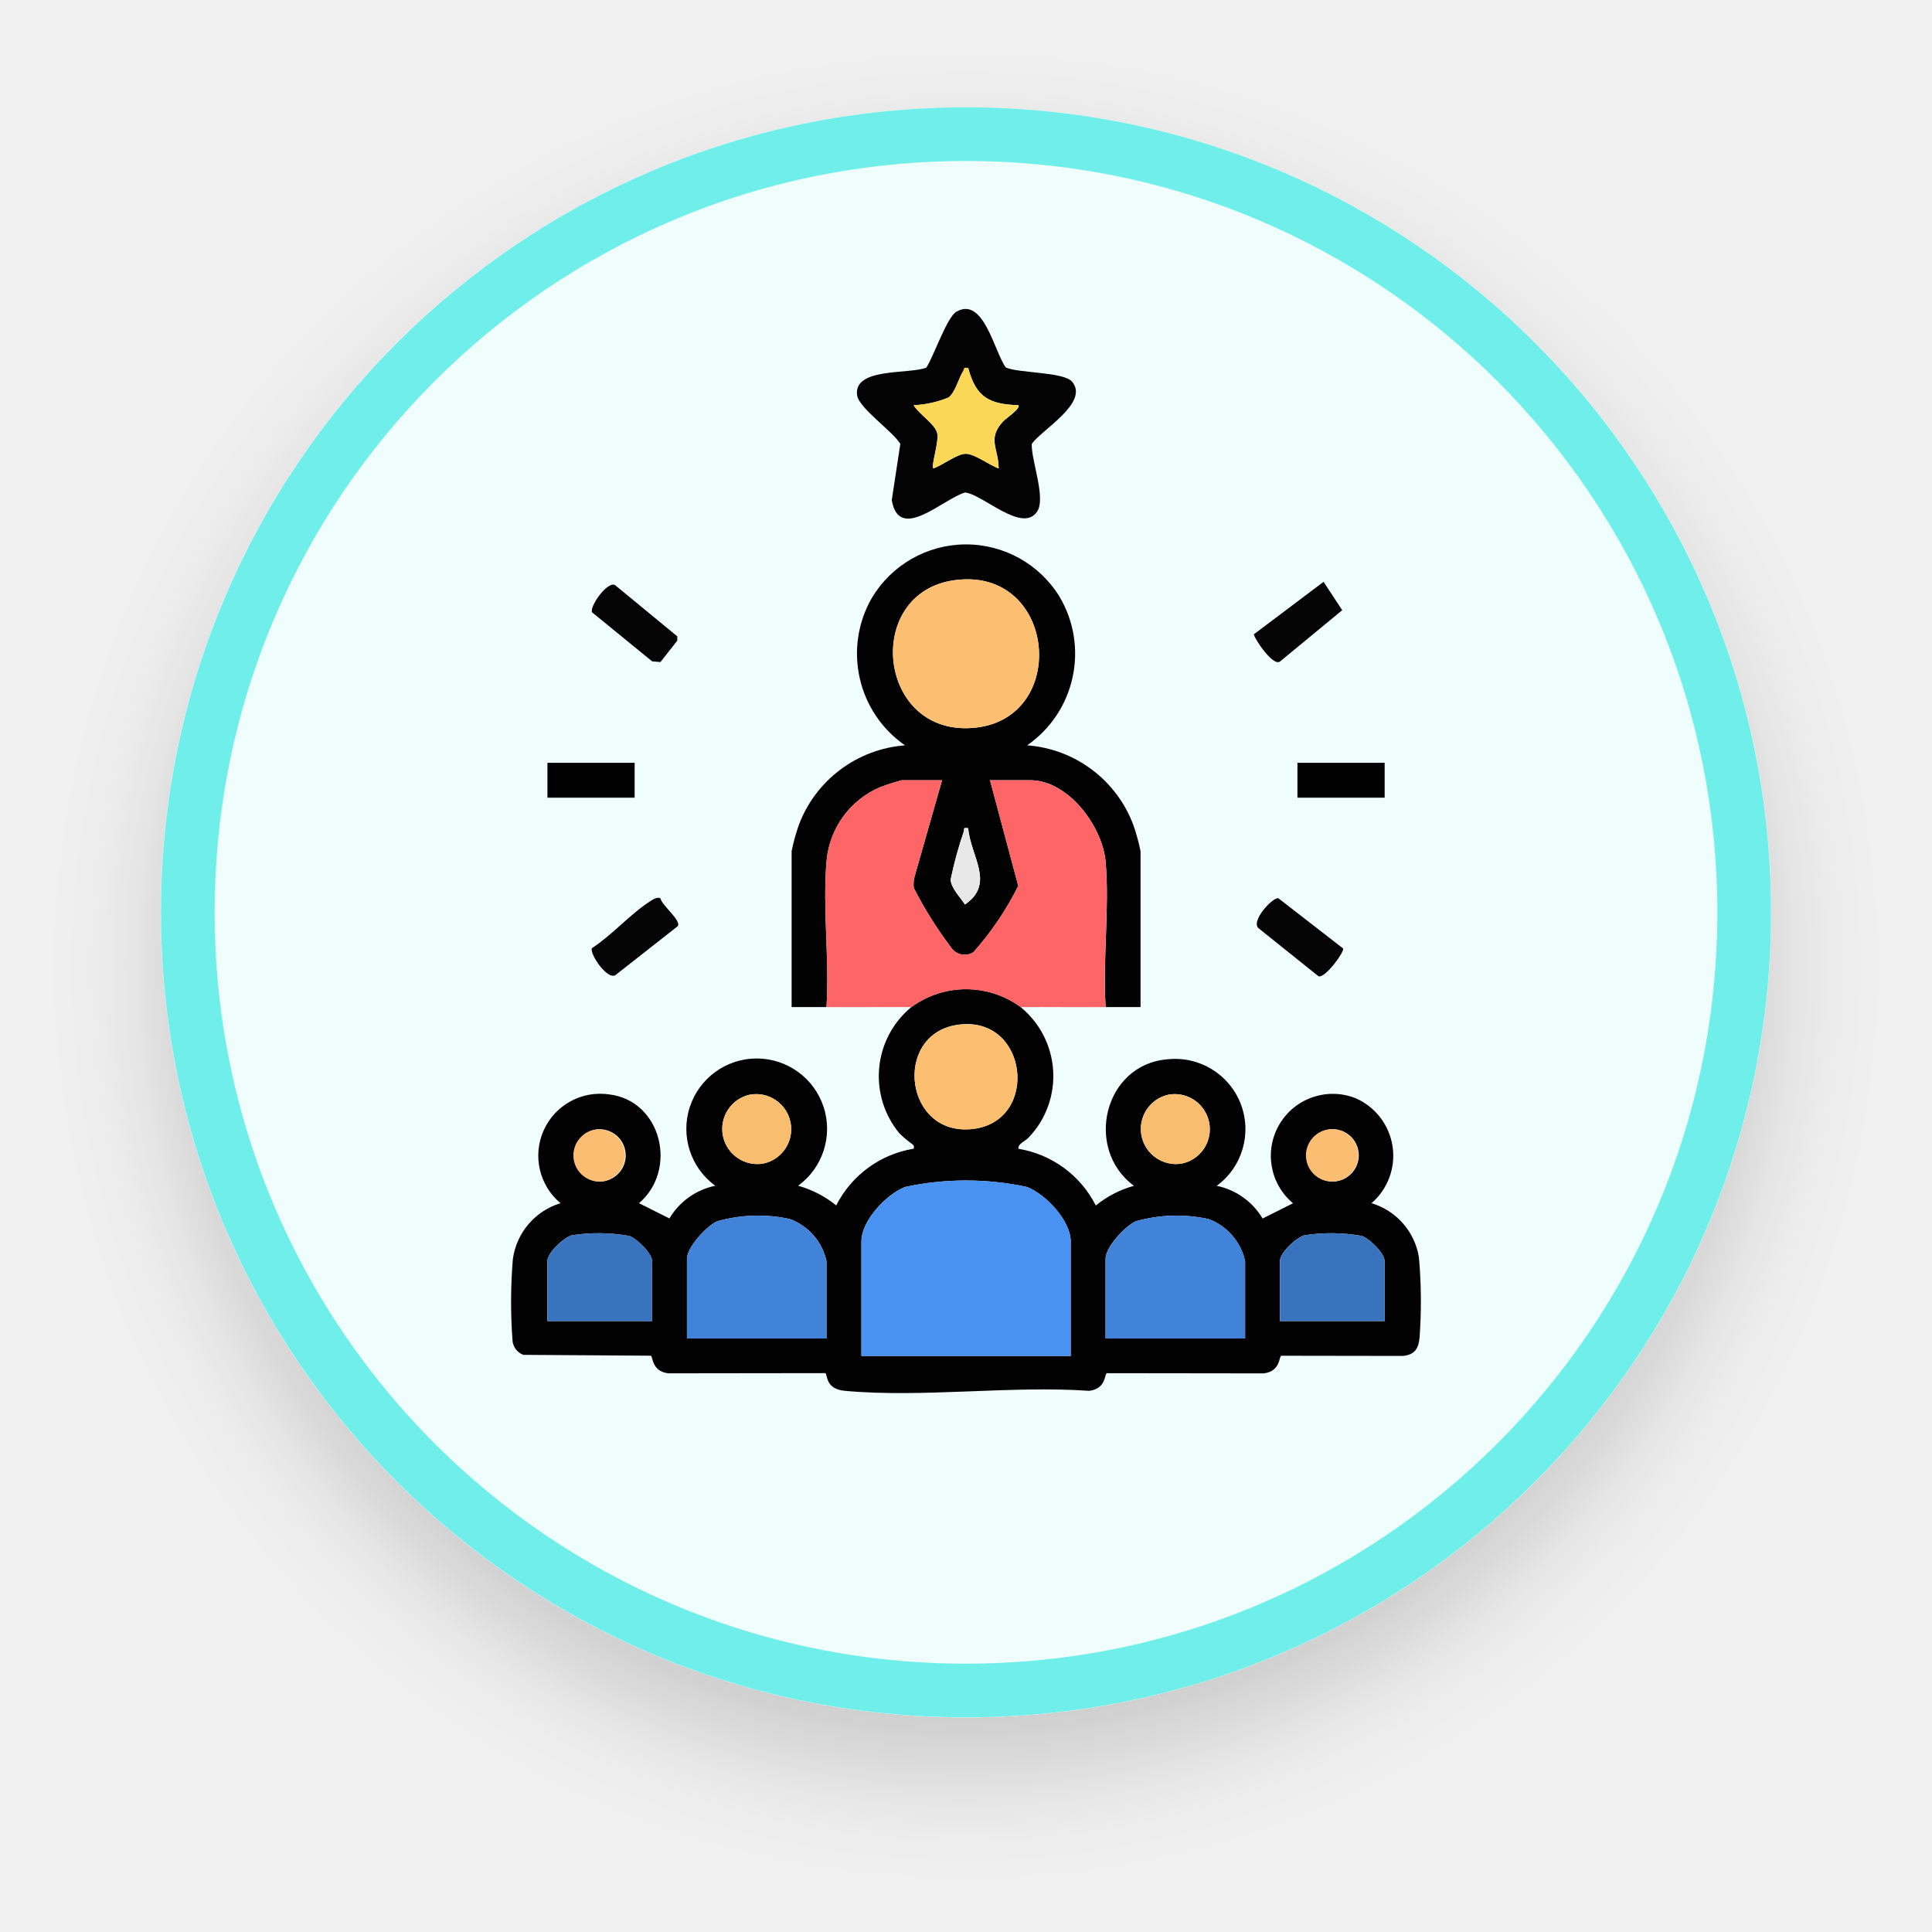
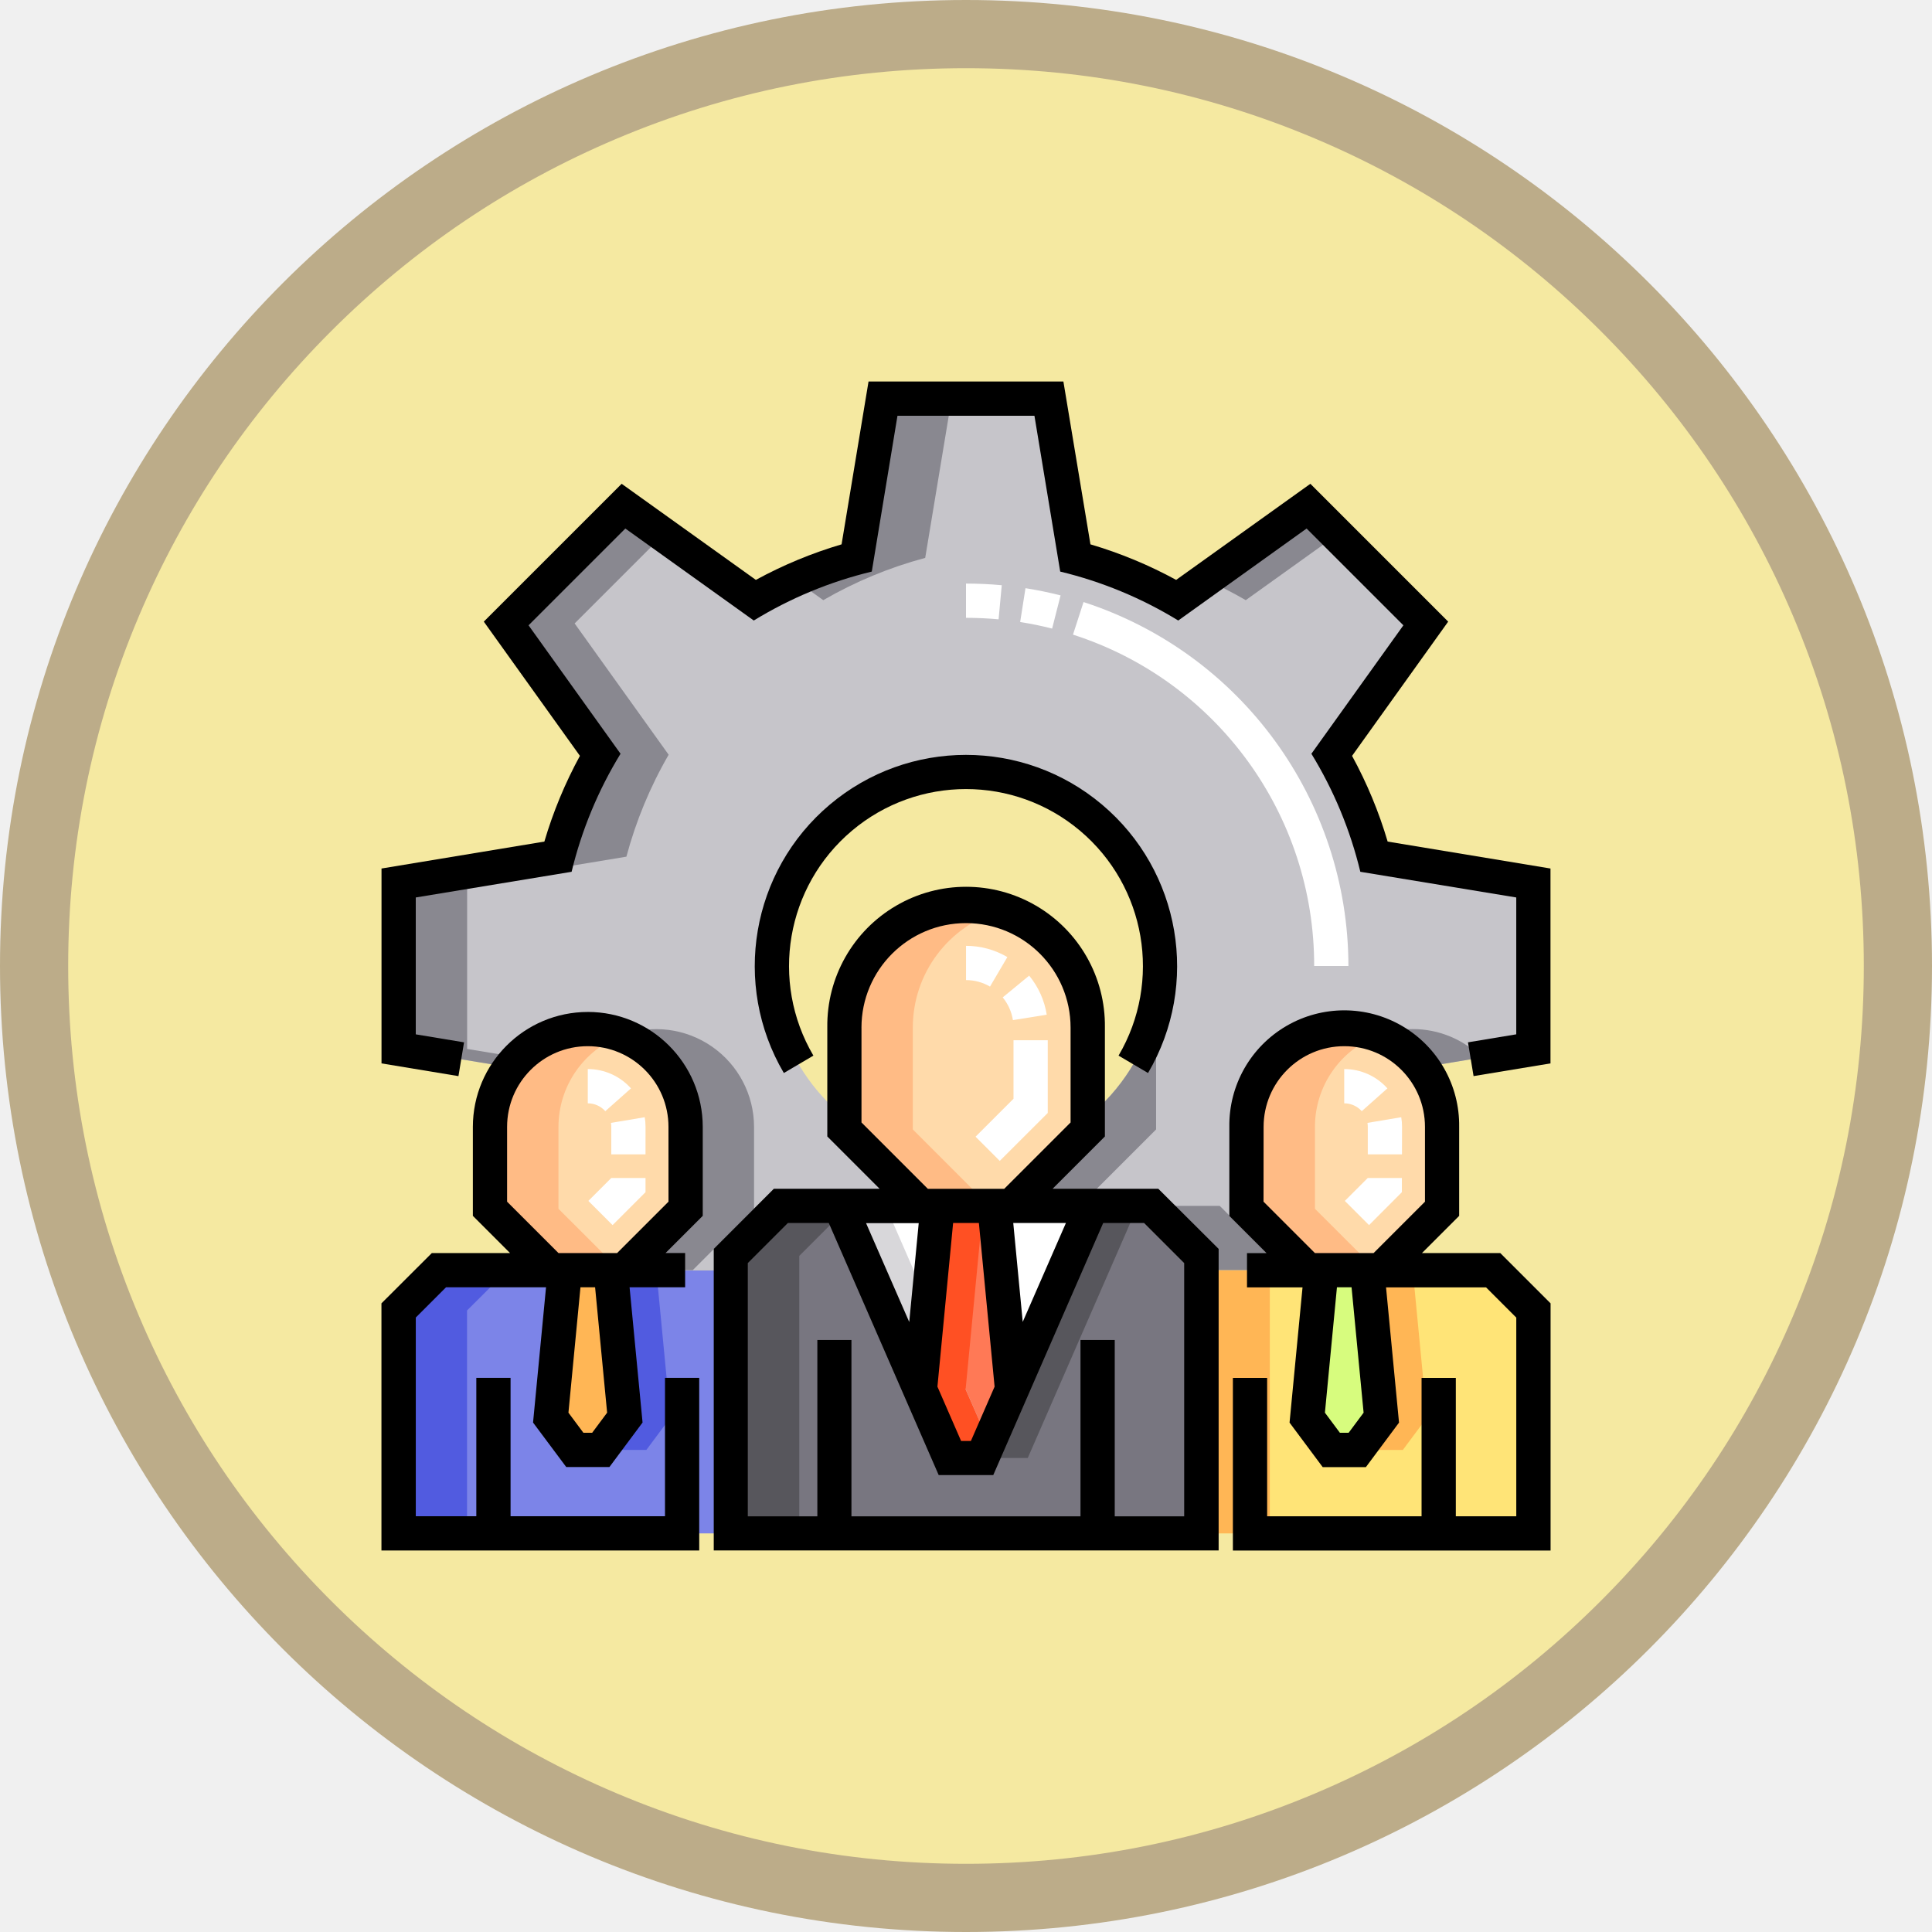
- <svg xmlns="http://www.w3.org/2000/svg" width="108" height="108" viewBox="0 0 108 108">
-   <defs>
-     <filter id="Fondo" x="0" y="0" width="108" height="108" filterUnits="userSpaceOnUse">
-       <feOffset dy="3" input="SourceAlpha" />
-       <feGaussianBlur stdDeviation="3" result="blur" />
-       <feFlood flood-opacity="0.161" />
-       <feComposite operator="in" in2="blur" />
-       <feComposite in="SourceGraphic" />
-     </filter>
-     <clipPath id="clip-path">
-       <rect id="Rectangle_405915" data-name="Rectangle 405915" width="50.862" height="60.608" fill="none" />
-     </clipPath>
-   </defs>
-   <g id="Group_1151656" data-name="Group 1151656" transform="translate(-127.218 -1478)">
-     <g id="Group_1151655" data-name="Group 1151655">
-       <g id="Group_1151654" data-name="Group 1151654">
-         <g id="Icono" transform="translate(136.218 789)">
-           <g transform="matrix(1, 0, 0, 1, -9, 689)" filter="url(#Fondo)">
-             <g id="Fondo-2" data-name="Fondo" transform="translate(9 6)" fill="#effdfc" stroke="#70efea" stroke-width="3">
-               <circle cx="45" cy="45" r="45" stroke="none" />
-               <circle cx="45" cy="45" r="43.5" fill="none" />
-             </g>
-           </g>
-           <g id="Group_1151304" data-name="Group 1151304" transform="translate(19.569 706.27)">
-             <g id="Group_1151304-2" data-name="Group 1151304" clip-path="url(#clip-path)">
-               <path id="Path_990263" data-name="Path 990263" d="M28.48,156.735a4.975,4.975,0,0,1,.491,7.256c-.236.269-.639.367-.613.667a5.923,5.923,0,0,1,4.329,3.171,5.872,5.872,0,0,1,2.13-1.1c-2.807-2.086-1.657-6.8,1.884-7.073a3.929,3.929,0,0,1,2.747,7.073,3.9,3.9,0,0,1,2.563,1.828l1.7-.853a3.462,3.462,0,0,1,3.5-5.872A3.506,3.506,0,0,1,48.1,167.7a3.791,3.791,0,0,1,2.649,3.02,27.775,27.775,0,0,1,.037,4.485c-.057.621-.26.956-.917,1.033l-6.815-.01c-.136.037-.031.875-.986.986l-8.764-.011c-.136.037-.031.875-.986.986-4.4-.305-9.323.4-13.659,0-1.132-.1-.948-.946-1.1-.989l-8.764.011c-.955-.111-.849-.948-.986-.986l-7.123-.047a.936.936,0,0,1-.6-.745A28.851,28.851,0,0,1,.1,170.828,3.805,3.805,0,0,1,2.764,167.7a3.461,3.461,0,0,1,2.729-6.08c2.917.354,3.845,4.209,1.659,6.08l1.7.853a3.9,3.9,0,0,1,2.564-1.828,3.934,3.934,0,1,1,4.631,0,5.872,5.872,0,0,1,2.13,1.1,5.923,5.923,0,0,1,4.329-3.171c.032-.169.025-.156-.078-.254a6.288,6.288,0,0,1-.715-.6,5.009,5.009,0,0,1,.672-7.071,5.169,5.169,0,0,1,6.094,0m-3.566,1.005c-3.6.572-2.918,6.294.936,5.81,3.74-.47,3.044-6.442-.936-5.81m-11.578,3.9a1.962,1.962,0,0,0,.795,3.842,1.962,1.962,0,0,0-.795-3.842m23.4,0a1.962,1.962,0,0,0,.795,3.842,1.962,1.962,0,0,0-.795-3.842M4.682,163.59a1.464,1.464,0,0,0,.443,2.891,1.463,1.463,0,1,0-.443-2.891m40.951,0a1.464,1.464,0,0,0,.443,2.891,1.464,1.464,0,1,0-.443-2.891m-14.35,12.649v-6.4c0-1.164-1.387-2.63-2.439-3.046a16.239,16.239,0,0,0-6.822,0c-1.051.415-2.439,1.881-2.439,3.046v6.4Zm-13.651-.975v-4.328a3.248,3.248,0,0,0-2.038-2.349,8.4,8.4,0,0,0-4.083.127c-.6.282-1.678,1.442-1.678,2.1v4.449Zm23.4,0v-4.328a3.247,3.247,0,0,0-2.039-2.349,8.4,8.4,0,0,0-4.083.127c-.6.282-1.678,1.442-1.678,2.1v4.449Zm-33.151-.975v-3.352c0-.439-.845-1.257-1.274-1.408a9.823,9.823,0,0,0-3.215-.034c-.463.134-1.362.973-1.362,1.442v3.352Zm40.951,0v-3.352c0-.439-.844-1.257-1.274-1.408a9.823,9.823,0,0,0-3.215-.034c-.463.134-1.362.973-1.362,1.442v3.352Z" transform="translate(0 -117.711)" fill="#020202" />
-               <path id="Path_990264" data-name="Path 990264" d="M66.174,79.763c-.649,0-1.3,0-1.95,0V71.047a11.481,11.481,0,0,1,.393-1.435,6.9,6.9,0,0,1,5.945-4.478,6.244,6.244,0,0,1-1.849-8.248,6.132,6.132,0,0,1,10.478-.077,6.243,6.243,0,0,1-1.8,8.325,6.882,6.882,0,0,1,5.945,4.478,11.481,11.481,0,0,1,.393,1.435v8.716c-.649,0-1.3,0-1.95,0-.169-2.623.224-5.52,0-8.111-.168-1.982-2.085-4.567-4.209-4.567H75.315l1.579,5.905A16.924,16.924,0,0,1,74.385,76.7a.915.915,0,0,1-1.263-.289,22.144,22.144,0,0,1-2.068-3.3,1.637,1.637,0,0,1,.05-.666l1.529-5.357H70.379a12.222,12.222,0,0,0-1.2.382,4.949,4.949,0,0,0-3.006,4.185c-.22,2.591.173,5.488,0,8.111M73.335,55.9c-5.163.7-4.324,8.843,1.175,8.244,5.278-.575,4.488-9.011-1.175-8.244m.76,13.865c-.322-.036-.192.007-.245.18a21.773,21.773,0,0,0-.735,2.687c0,.456.554,1.014.8,1.4,1.711-1.174.31-2.686.181-4.267" transform="translate(-48.541 -40.739)" fill="#030202" />
-               <path id="Path_990265" data-name="Path 990265" d="M71.983,120.57c.169-2.623-.224-5.52,0-8.111a4.95,4.95,0,0,1,3.006-4.185,12.265,12.265,0,0,1,1.2-.382h2.255l-1.529,5.357a1.641,1.641,0,0,0-.05.666,22.157,22.157,0,0,0,2.068,3.3.915.915,0,0,0,1.263.289A16.938,16.938,0,0,0,82.7,113.8l-1.579-5.906h2.255c2.124,0,4.041,2.585,4.209,4.567.22,2.591-.173,5.488,0,8.111-1.582.012-3.171-.009-4.753,0a5.169,5.169,0,0,0-6.094,0c-1.583-.009-3.171.012-4.753,0" transform="translate(-54.351 -81.546)" fill="#fd6567" />
-               <path id="Path_990266" data-name="Path 990266" d="M87.494,3.275c.749.325,3.248.235,3.711.8.959,1.167-1.7,2.672-2.262,3.467-.038.934.823,3.058.284,3.81-.845,1.18-2.995-.971-4.009-1.093-1.214.343-3.7,2.83-4.1.426l.478-3.143c-.425-.706-2.321-2-2.416-2.72-.206-1.563,2.9-1.155,3.869-1.541C83.454,2.668,84.2.456,84.734.152c1.525-.87,2.115,2.251,2.76,3.124m-2.105.032c-.284-.062-.195.039-.271.157-.256.4-.452,1.216-.826,1.487a5.8,5.8,0,0,1-1.948.43c.267.481,1.181,1.032,1.314,1.554.117.461-.344,1.8-.216,1.98.5-.166,1.293-.792,1.785-.818s1.374.651,1.869.818c-.017-1.152-.652-1.642.242-2.624.144-.158,1.024-.749.856-.911-1.642-.052-2.368-.455-2.8-2.072" transform="translate(-59.836 0)" fill="#040303" />
-               <path id="Path_990267" data-name="Path 990267" d="M173.933,62.467l1.043,1.586L171.5,66.92c-.416.312-1.523-1.428-1.458-1.523Z" transform="translate(-128.514 -47.213)" fill="#050505" />
-               <path id="Path_990268" data-name="Path 990268" d="M22.3,134.832c.085.4,1.166,1.225.977,1.551l-3.448,2.708c-.448.42-1.514-1.186-1.356-1.474,1.107-.715,2.163-1.925,3.244-2.614.151-.1.414-.271.584-.172" transform="translate(-13.952 -101.885)" fill="#050505" />
-               <path id="Path_990269" data-name="Path 990269" d="M175.539,137.7c.107.155-.985,1.669-1.368,1.559l-3.324-2.661c-.539-.367.764-1.786,1.08-1.7Z" transform="translate(-129.031 -101.953)" fill="#050505" />
-               <path id="Path_990270" data-name="Path 990270" d="M22.311,67.438l-.463-.04-3.36-2.743c-.147-.32.849-1.741,1.283-1.524L23.253,66v.242Z" transform="translate(-13.962 -47.698)" fill="#050505" />
-               <rect id="Rectangle_405913" data-name="Rectangle 405913" width="4.875" height="1.95" transform="translate(2.033 25.371)" />
-               <rect id="Rectangle_405914" data-name="Rectangle 405914" width="4.875" height="1.95" transform="translate(43.959 25.371)" />
-               <path id="Path_990271" data-name="Path 990271" d="M91.9,209.326h-11.7v-6.4c0-1.165,1.388-2.631,2.439-3.046a16.244,16.244,0,0,1,6.822,0c1.052.416,2.439,1.882,2.439,3.046Z" transform="translate(-60.612 -150.798)" fill="#4992f1" />
-               <path id="Path_990272" data-name="Path 990272" d="M48.067,214.433h-7.8v-4.449c0-.658,1.079-1.818,1.678-2.1a8.4,8.4,0,0,1,4.083-.127,3.248,3.248,0,0,1,2.039,2.349Z" transform="translate(-30.434 -156.88)" fill="#4183d8" />
-               <path id="Path_990273" data-name="Path 990273" d="M143.9,214.433h-7.8v-4.449c0-.658,1.079-1.818,1.678-2.1a8.4,8.4,0,0,1,4.083-.127,3.248,3.248,0,0,1,2.039,2.349Z" transform="translate(-102.863 -156.88)" fill="#4183d8" />
-               <path id="Path_990274" data-name="Path 990274" d="M14.174,216.5H8.324v-3.352c0-.469.9-1.308,1.362-1.442a9.824,9.824,0,0,1,3.215.034c.429.15,1.274.969,1.274,1.408Z" transform="translate(-6.291 -159.922)" fill="#3972bd" />
-               <path id="Path_990275" data-name="Path 990275" d="M181.875,216.5h-5.85v-3.352c0-.469.9-1.308,1.362-1.442a9.823,9.823,0,0,1,3.214.034c.43.15,1.274.969,1.274,1.408Z" transform="translate(-133.041 -159.922)" fill="#3972bd" />
-               <path id="Path_990276" data-name="Path 990276" d="M94.719,163.781c3.98-.631,4.676,5.341.936,5.811-3.854.484-4.538-5.239-.936-5.811" transform="translate(-69.805 -123.752)" fill="#fcbe71" />
-               <path id="Path_990277" data-name="Path 990277" d="M49.851,179.79a1.962,1.962,0,0,1,.795,3.842,1.962,1.962,0,0,1-.795-3.842" transform="translate(-36.516 -135.861)" fill="#f9bd70" />
-               <path id="Path_990278" data-name="Path 990278" d="M145.68,179.79a1.962,1.962,0,0,1,.795,3.842,1.962,1.962,0,0,1-.795-3.842" transform="translate(-108.944 -135.861)" fill="#f9bd70" />
-               <path id="Path_990279" data-name="Path 990279" d="M15.555,187.793A1.463,1.463,0,1,1,16,190.685a1.463,1.463,0,0,1-.443-2.891" transform="translate(-10.873 -141.914)" fill="#fabd71" />
-               <path id="Path_990280" data-name="Path 990280" d="M183.257,187.793a1.463,1.463,0,1,1,.443,2.891,1.463,1.463,0,0,1-.443-2.891" transform="translate(-137.624 -141.914)" fill="#fabd71" />
-               <path id="Path_990281" data-name="Path 990281" d="M90.87,61.942c5.663-.767,6.452,7.669,1.175,8.244-5.5.6-6.338-7.545-1.175-8.244" transform="translate(-66.075 -46.779)" fill="#fcbf72" />
-               <path id="Path_990282" data-name="Path 990282" d="M101.616,118.837c.129,1.581,1.53,3.093-.181,4.267-.245-.386-.8-.944-.8-1.4a21.775,21.775,0,0,1,.735-2.687c.053-.173-.077-.216.245-.18" transform="translate(-76.062 -89.809)" fill="#e8e8e8" />
-               <path id="Path_990283" data-name="Path 990283" d="M95.219,13.485c.436,1.618,1.162,2.021,2.8,2.072.168.162-.712.753-.856.911-.894.982-.259,1.472-.242,2.624-.5-.167-1.369-.844-1.869-.818s-1.289.652-1.785.818c-.128-.175.333-1.518.216-1.98-.132-.522-1.046-1.074-1.314-1.554a5.8,5.8,0,0,0,1.948-.43c.373-.272.569-1.092.826-1.487.076-.118-.013-.219.271-.157" transform="translate(-69.666 -10.178)" fill="#fad757" />
-             </g>
-           </g>
+ <svg xmlns="http://www.w3.org/2000/svg" width="85" height="85" viewBox="0 0 85 85">
+   <g id="Group_1157242" data-name="Group 1157242" transform="translate(-634 -4645)">
+     <g id="Group_1157190" data-name="Group 1157190" transform="translate(634 4645)">
+       <g id="Path_978624" data-name="Path 978624" fill="#f5e9a1">
+         <path d="M 42.5 83.5 C 36.964 83.5 31.595 82.416 26.541 80.279 C 21.659 78.214 17.274 75.257 13.509 71.491 C 9.743 67.726 6.786 63.341 4.721 58.459 C 2.584 53.405 1.5 48.036 1.5 42.5 C 1.5 36.964 2.584 31.595 4.721 26.541 C 6.786 21.659 9.743 17.274 13.509 13.509 C 17.274 9.743 21.659 6.786 26.541 4.721 C 31.595 2.584 36.964 1.5 42.5 1.5 C 48.036 1.5 53.405 2.584 58.459 4.721 C 63.341 6.786 67.726 9.743 71.491 13.509 C 75.257 17.274 78.214 21.659 80.279 26.541 C 82.416 31.595 83.5 36.964 83.5 42.5 C 83.5 48.036 82.416 53.405 80.279 58.459 C 78.214 63.341 75.257 67.726 71.491 71.491 C 67.726 75.257 63.341 78.214 58.459 80.279 C 53.405 82.416 48.036 83.5 42.5 83.5 Z" stroke="none" />
+         <path d="M 42.5 3 C 37.166 3 31.994 4.044 27.126 6.103 C 22.422 8.092 18.198 10.941 14.569 14.569 C 10.941 18.198 8.092 22.422 6.103 27.126 C 4.044 31.994 3 37.166 3 42.5 C 3 47.834 4.044 53.006 6.103 57.874 C 8.092 62.578 10.941 66.802 14.569 70.431 C 18.198 74.059 22.422 76.908 27.126 78.897 C 31.994 80.956 37.166 82 42.5 82 C 47.834 82 53.006 80.956 57.874 78.897 C 62.578 76.908 66.802 74.059 70.431 70.431 C 74.059 66.802 76.908 62.578 78.897 57.874 C 80.956 53.006 82 47.834 82 42.5 C 82 37.166 80.956 31.994 78.897 27.126 C 76.908 22.422 74.059 18.198 70.431 14.569 C 66.802 10.941 62.578 8.092 57.874 6.103 C 53.006 4.044 47.834 3 42.5 3 M 42.5 0 C 65.972 0 85 19.028 85 42.5 C 85 65.972 65.972 85 42.5 85 C 19.028 85 0 65.972 0 42.5 C 0 19.028 19.028 0 42.5 0 Z" stroke="none" fill="#bcac89" />
+       </g>
+       <g id="trabajo-en-equipo" transform="translate(16.785 16.785)">
+         <path id="Path_990700" data-name="Path 990700" d="M371.907,389.227H359.07v11.579h14.608V391l-1.771-1.771Zm0,0" transform="translate(-323.001 -350.129)" fill="#ffe477" />
+         <path id="Path_990701" data-name="Path 990701" d="M426.511,397.134h1.14l1.059-1.421-.623-6.486h-2.012l-.622,6.486Zm0,0" transform="translate(-382.716 -350.129)" fill="#ffb655" />
+         <path id="Path_990702" data-name="Path 990702" d="M9.275,389.227H22.112v11.579H7.5V391l1.771-1.771Zm0,0" transform="translate(-6.75 -350.129)" fill="#7c84e8" />
+         <path id="Path_990703" data-name="Path 990703" d="M96.327,397.134h-1.14l-1.058-1.421.622-6.486h2.012l.622,6.486Zm0,0" transform="translate(-84.674 -350.129)" fill="#515be0" />
+         <path id="Path_990704" data-name="Path 990704" d="M213.414,235.018V239.5l-3.362,3.362h-3.983l-3.362-3.362v-4.483a5.353,5.353,0,1,1,10.707,0Zm0,0" transform="translate(-182.345 -206.594)" fill="#ffdaaa" />
+         <path id="Path_990705" data-name="Path 990705" d="M173.64,375.47v-12.2l-2.2-2.2h-16.3l-2.2,2.2v12.2Zm0,0" transform="translate(-137.571 -324.794)" fill="#787680" />
+         <path id="Path_990706" data-name="Path 990706" d="M227.04,372.153h-1.418l-4.837-11.091h11.092Zm0,0" transform="translate(-198.607 -324.794)" fill="#57565c" />
+         <path id="Path_990707" data-name="Path 990707" d="M207.04,372.153h-1.418l-4.837-11.091h11.092Zm0,0" transform="translate(-180.616 -324.794)" fill="#fff" />
+         <path id="Path_990708" data-name="Path 990708" d="M237.142,372.153h1.418l1.317-3.02-.775-8.071h-2.5l-.775,8.071Zm0,0" transform="translate(-212.136 -324.794)" fill="#ff7956" />
+         <path id="Path_990709" data-name="Path 990709" d="M387.44,287.931v3.6l-2.7,2.7h-3.2l-2.7-2.7v-3.6a4.3,4.3,0,0,1,8.6,0Zm0,0" transform="translate(-340.782 -255.139)" fill="#ffdaaa" />
+         <path id="Path_990710" data-name="Path 990710" d="M406.511,397.134h1.14l1.059-1.421-.623-6.486h-2.012l-.622,6.486Zm0,0" transform="translate(-364.725 -350.129)" fill="#d7fc7e" />
+         <path id="Path_990711" data-name="Path 990711" d="M56.108,287.931v3.6l-2.7,2.7h-3.2l-2.7-2.7v-3.6a4.3,4.3,0,0,1,8.6,0Zm0,0" transform="translate(-42.732 -255.139)" fill="#ffdaaa" />
+         <path id="Path_990712" data-name="Path 990712" d="M76.327,397.134h-1.14l-1.058-1.421.622-6.486h2.012l.622,6.486Zm0,0" transform="translate(-66.682 -350.129)" fill="#ffb655" />
+         <path id="Path_990713" data-name="Path 990713" d="M50.416,27.653a18.463,18.463,0,0,0-1.859-4.485l4.136-5.776L47.531,12.23l-5.776,4.136a18.463,18.463,0,0,0-4.485-1.859L36.111,7.5h-7.3l-1.159,7.007a18.463,18.463,0,0,0-4.485,1.859L17.391,12.23,12.23,17.392l4.136,5.776a18.463,18.463,0,0,0-1.859,4.485L7.5,28.812v7.3l4.905.811a4.3,4.3,0,0,1,7.718,2.616v3.6l-2.7,2.7h4.687v-.625l2.2-2.2H30.47l-3.362-3.362v-.54a8.538,8.538,0,1,1,10.707,0v.54l-3.362,3.362h6.157l2.2,2.2v.625H47.5l-2.7-2.7v-3.6a4.3,4.3,0,0,1,7.718-2.616l4.9-.811v-7.3Zm0,0" transform="translate(-6.746 -6.747)" fill="#c6c5ca" />
+         <path id="Path_990714" data-name="Path 990714" d="M282.2,276.186a5.414,5.414,0,0,0-.053-.757,8.541,8.541,0,0,1-2.961,4.7v.54l-3.362,3.362h3.013l3.362-3.362Zm0,0" transform="translate(-248.121 -247.763)" fill="#898890" />
+         <path id="Path_990715" data-name="Path 990715" d="M359.07,389.227h3.013v11.579H359.07Zm0,0" transform="translate(-323.001 -350.129)" fill="#ffb655" />
+         <path id="Path_990716" data-name="Path 990716" d="M12.289,389.227H9.275L7.5,391v9.808h3.013V391Zm0,0" transform="translate(-6.75 -350.129)" fill="#515be0" />
+         <path id="Path_990717" data-name="Path 990717" d="M205.72,239.5v-4.483a5.356,5.356,0,0,1,3.847-5.139,5.357,5.357,0,0,0-6.86,5.139V239.5l3.362,3.362h3.013Zm0,0" transform="translate(-182.345 -206.595)" fill="#ffbb85" />
+         <path id="Path_990718" data-name="Path 990718" d="M202.794,361.063h-2.009l4.837,11.091h1.418l.3-.677Zm0,0" transform="translate(-180.616 -324.794)" fill="#d8d7da" />
+         <path id="Path_990719" data-name="Path 990719" d="M237.833,369.134l.775-8.071H236.6l-.775,8.071,1.317,3.02h1.418l.3-.677Zm0,0" transform="translate(-212.135 -324.794)" fill="#ff5023" />
+         <path id="Path_990720" data-name="Path 990720" d="M381.849,291.534v-3.6a4.3,4.3,0,0,1,2.8-4.031,4.305,4.305,0,0,0-5.809,4.031v3.6l2.7,2.7h3.014Zm0,0" transform="translate(-340.782 -255.138)" fill="#ffbb85" />
+         <path id="Path_990721" data-name="Path 990721" d="M50.517,291.534v-3.6a4.3,4.3,0,0,1,2.8-4.031,4.305,4.305,0,0,0-5.809,4.031v3.6l2.7,2.7h3.013Zm0,0" transform="translate(-42.732 -255.138)" fill="#ffbb85" />
+         <path id="Path_990722" data-name="Path 990722" d="M158.151,361.063h-3.013l-2.2,2.2v12.2h3.013v-12.2Zm0,0" transform="translate(-137.571 -324.794)" fill="#57565c" />
+         <g id="Group_1156535" data-name="Group 1156535" transform="translate(0.754 0.753)">
+           <path id="Path_990723" data-name="Path 990723" d="M182.253,16.366a18.463,18.463,0,0,1,4.485-1.859L187.9,7.5h-3.013l-1.159,7.007a18.439,18.439,0,0,0-2.725.963Zm0,0" transform="translate(-163.572 -7.5)" fill="#898890" />
+           <path id="Path_990724" data-name="Path 990724" d="M362.756,58.729l4.02-2.879-1.257-1.257L361,57.832A18.555,18.555,0,0,1,362.756,58.729Zm0,0" transform="translate(-325.487 -49.863)" fill="#898890" />
+           <path id="Path_990725" data-name="Path 990725" d="M111.141,291.534v-3.6a4.305,4.305,0,0,0-5.809-4.031,4.3,4.3,0,0,1,2.8,4.031v3.6l-2.7,2.7h3.013Zm0,0" transform="translate(-95.505 -255.892)" fill="#898890" />
+           <path id="Path_990726" data-name="Path 990726" d="M10.513,78.471v-7.3l7.007-1.159a18.463,18.463,0,0,1,1.859-4.485l-4.136-5.776,3.9-3.9L17.392,54.59,12.23,59.751l4.136,5.776a18.463,18.463,0,0,0-1.859,4.485L7.5,71.171v7.3l4.905.811a4.34,4.34,0,0,1,.383-.435Zm0,0" transform="translate(-7.5 -49.86)" fill="#898890" />
+           <path id="Path_990727" data-name="Path 990727" d="M438.174,283.629a4.289,4.289,0,0,0-1.506.271,4.313,4.313,0,0,1,1.909,1.415l2.63-.435A4.288,4.288,0,0,0,438.174,283.629Zm0,0" transform="translate(-393.558 -255.892)" fill="#898890" />
+           <path id="Path_990728" data-name="Path 990728" d="M340.138,361.063h-3.013l2.2,2.2v.625h3.013v-.625Zm0,0" transform="translate(-304.014 -325.548)" fill="#898890" />
        </g>
+         <path id="Path_990729" data-name="Path 990729" d="M160.351,235.363l2.3-2.3v-4.8a6.107,6.107,0,1,0-12.213,0v4.8l2.3,2.3h-4.651l-2.645,2.645v13.269h22.213V238.009L165,235.363Zm.585,1.507-1.9,4.35-.417-4.35Zm-5.653,7.2.69-7.2h1.134l.691,7.2-1.042,2.389h-.432Zm-3.342-15.794a4.6,4.6,0,1,1,9.2,0v4.171l-2.92,2.92h-3.359l-2.92-2.92v-4.171Zm2.519,8.6-.417,4.35-1.9-4.35Zm11.681,12.9h-3.057v-7.76h-1.507v7.76H151.5v-7.76H150v7.76H146.94V238.633l1.763-1.763h1.8l4.836,11.091h2.4l4.837-11.091h1.8l1.763,1.763v11.139Zm0,0" transform="translate(-130.825 -199.848)" />
+         <path id="Path_990730" data-name="Path 990730" d="M379.811,286.733l1.636-1.636v-3.915a5.056,5.056,0,1,0-10.111,0V285.1l1.636,1.636h-.859v1.507h2.443l-.571,5.95,1.458,1.958h1.9l1.458-1.958-.571-5.95h4.4l1.33,1.33v8.742H381.3v-6.088h-1.507v6.088h-6.794v-6.088h-1.507v7.595h13.977V288.946l-2.213-2.213h-3.442Zm-6.968-5.551a3.549,3.549,0,0,1,7.1,0v3.291l-2.26,2.26H375.1l-2.26-2.26Zm4.4,12.574-.659.885H376.2l-.659-.885.529-5.516h.643Zm0,0" transform="translate(-334.035 -248.389)" />
+         <path id="Path_990731" data-name="Path 990731" d="M9.078,276.129a5.061,5.061,0,0,0-5.056,5.055V285.1l1.636,1.636H2.217L0,288.949v10.873H13.981v-7.595H12.475v6.088H5.681v-6.088H4.174v6.088H1.511v-8.742l1.33-1.33h4.4l-.571,5.95L8.13,296.15h1.9l1.458-1.958-.571-5.95h2.444v-1.507H12.5l1.636-1.636v-3.916a5.061,5.061,0,0,0-5.055-5.055Zm.851,17.63-.659.885H8.886l-.659-.885.529-5.516H9.4Zm2.7-9.283-2.26,2.26H7.789l-2.261-2.26v-3.291a3.549,3.549,0,1,1,7.1,0Zm0,0" transform="translate(-0.003 -248.392)" />
+         <path id="Path_990732" data-name="Path 990732" d="M28.726,1.507,29.86,8.362a18.029,18.029,0,0,1,5.193,2.153L40.7,6.468l4.258,4.258-4.047,5.651a18.025,18.025,0,0,1,2.153,5.193L49.924,22.7v6.021l-2.124.352.246,1.486L51.43,30V21.426l-7.164-1.185A19.218,19.218,0,0,0,42.7,16.47l4.229-5.906L40.866,4.5,34.961,8.728a19.241,19.241,0,0,0-3.771-1.564L30,0H21.427L20.241,7.164A19.264,19.264,0,0,0,16.47,8.728L10.565,4.5,4.5,10.564l4.229,5.905a19.254,19.254,0,0,0-1.564,3.772L0,21.426V30l3.385.56.246-1.486-2.124-.352V22.7L8.363,21.57a18.026,18.026,0,0,1,2.153-5.193L6.469,10.726l4.258-4.258,5.651,4.047A18.029,18.029,0,0,1,21.57,8.362L22.7,1.507Zm0,0" />
+         <path id="Path_990733" data-name="Path 990733" d="M180.8,177.5a9.291,9.291,0,1,0-16.023,0l1.3-.765a7.785,7.785,0,1,1,13.426,0Zm0,0" transform="translate(-147.076 -147.077)" />
+         <path id="Path_990734" data-name="Path 990734" d="M422.755,308.027l-1.065-1.065,1.008-1.008H424.2v.624Zm1.449-3.113H422.7V303.7a1.029,1.029,0,0,0-.014-.171l1.486-.249a2.539,2.539,0,0,1,.035.42Zm-1.769-1.9a1.036,1.036,0,0,0-.772-.346v-1.507a2.544,2.544,0,0,1,1.9.85Zm0,0" transform="translate(-379.308 -270.912)" fill="#fff" />
+         <path id="Path_990735" data-name="Path 990735" d="M257.484,256.626l-1.065-1.065,1.67-1.67v-2.574h1.507v3.2Zm.579-6.194a2.079,2.079,0,0,0-.449-1l1.164-.957a3.589,3.589,0,0,1,.773,1.718Zm-1.008-1.475a2.083,2.083,0,0,0-1.055-.286v-1.507a3.591,3.591,0,0,1,1.819.494Zm0,0" transform="translate(-230.284 -222.336)" fill="#fff" />
+         <path id="Path_990736" data-name="Path 990736" d="M91.427,308.027l-1.066-1.065,1.008-1.008h1.507v.624Zm1.449-3.113H91.37V303.7a1.03,1.03,0,0,0-.014-.171l1.486-.249a2.583,2.583,0,0,1,.035.42Zm-1.769-1.9a1.036,1.036,0,0,0-.771-.346v-1.507a2.545,2.545,0,0,1,1.9.85Zm0,0" transform="translate(-81.261 -270.912)" fill="#fff" />
+         <path id="Path_990737" data-name="Path 990737" d="M271.318,105.325a15.286,15.286,0,0,0-10.611-14.579l.464-1.433a16.854,16.854,0,0,1,11.654,16.012ZM259.789,90.48c-.461-.118-.934-.215-1.406-.289l.234-1.488c.518.081,1.037.188,1.544.317Zm-2.355-.407c-.474-.044-.956-.066-1.434-.066V88.5c.524,0,1.054.024,1.573.073Zm0,0" transform="translate(-230.285 -79.61)" fill="#fff" />
      </g>
    </g>
  </g>
</svg>
